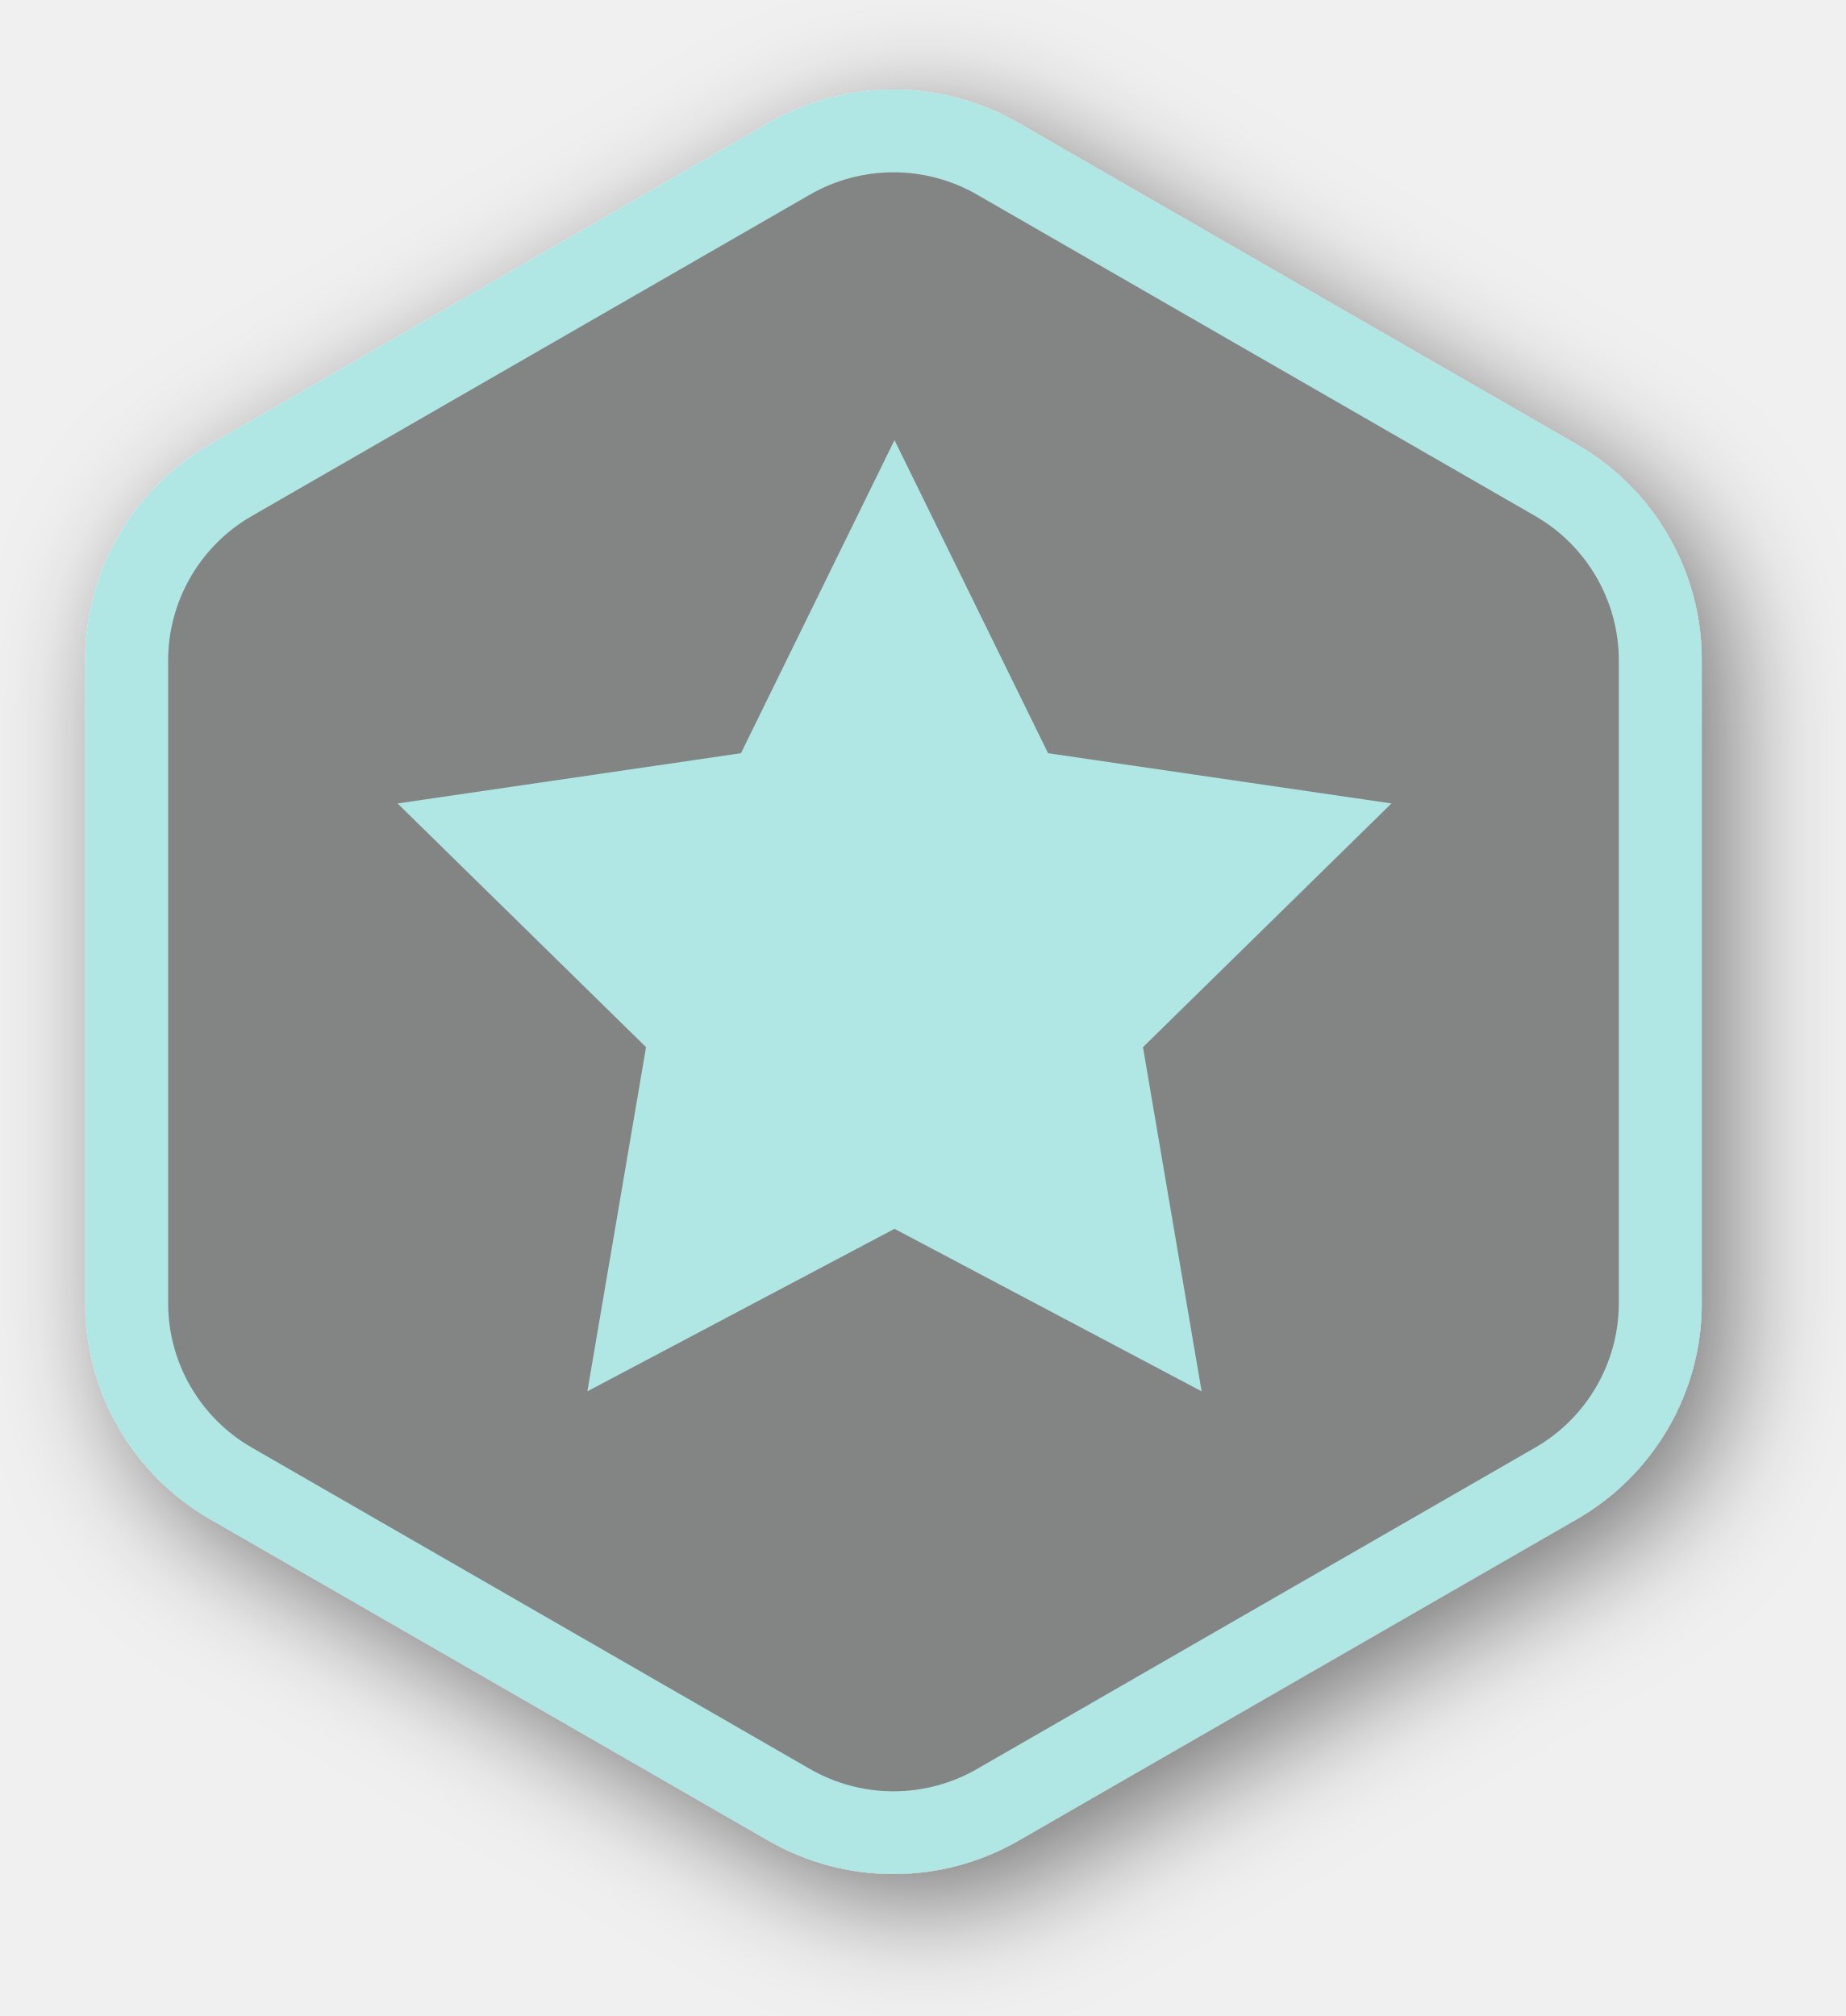
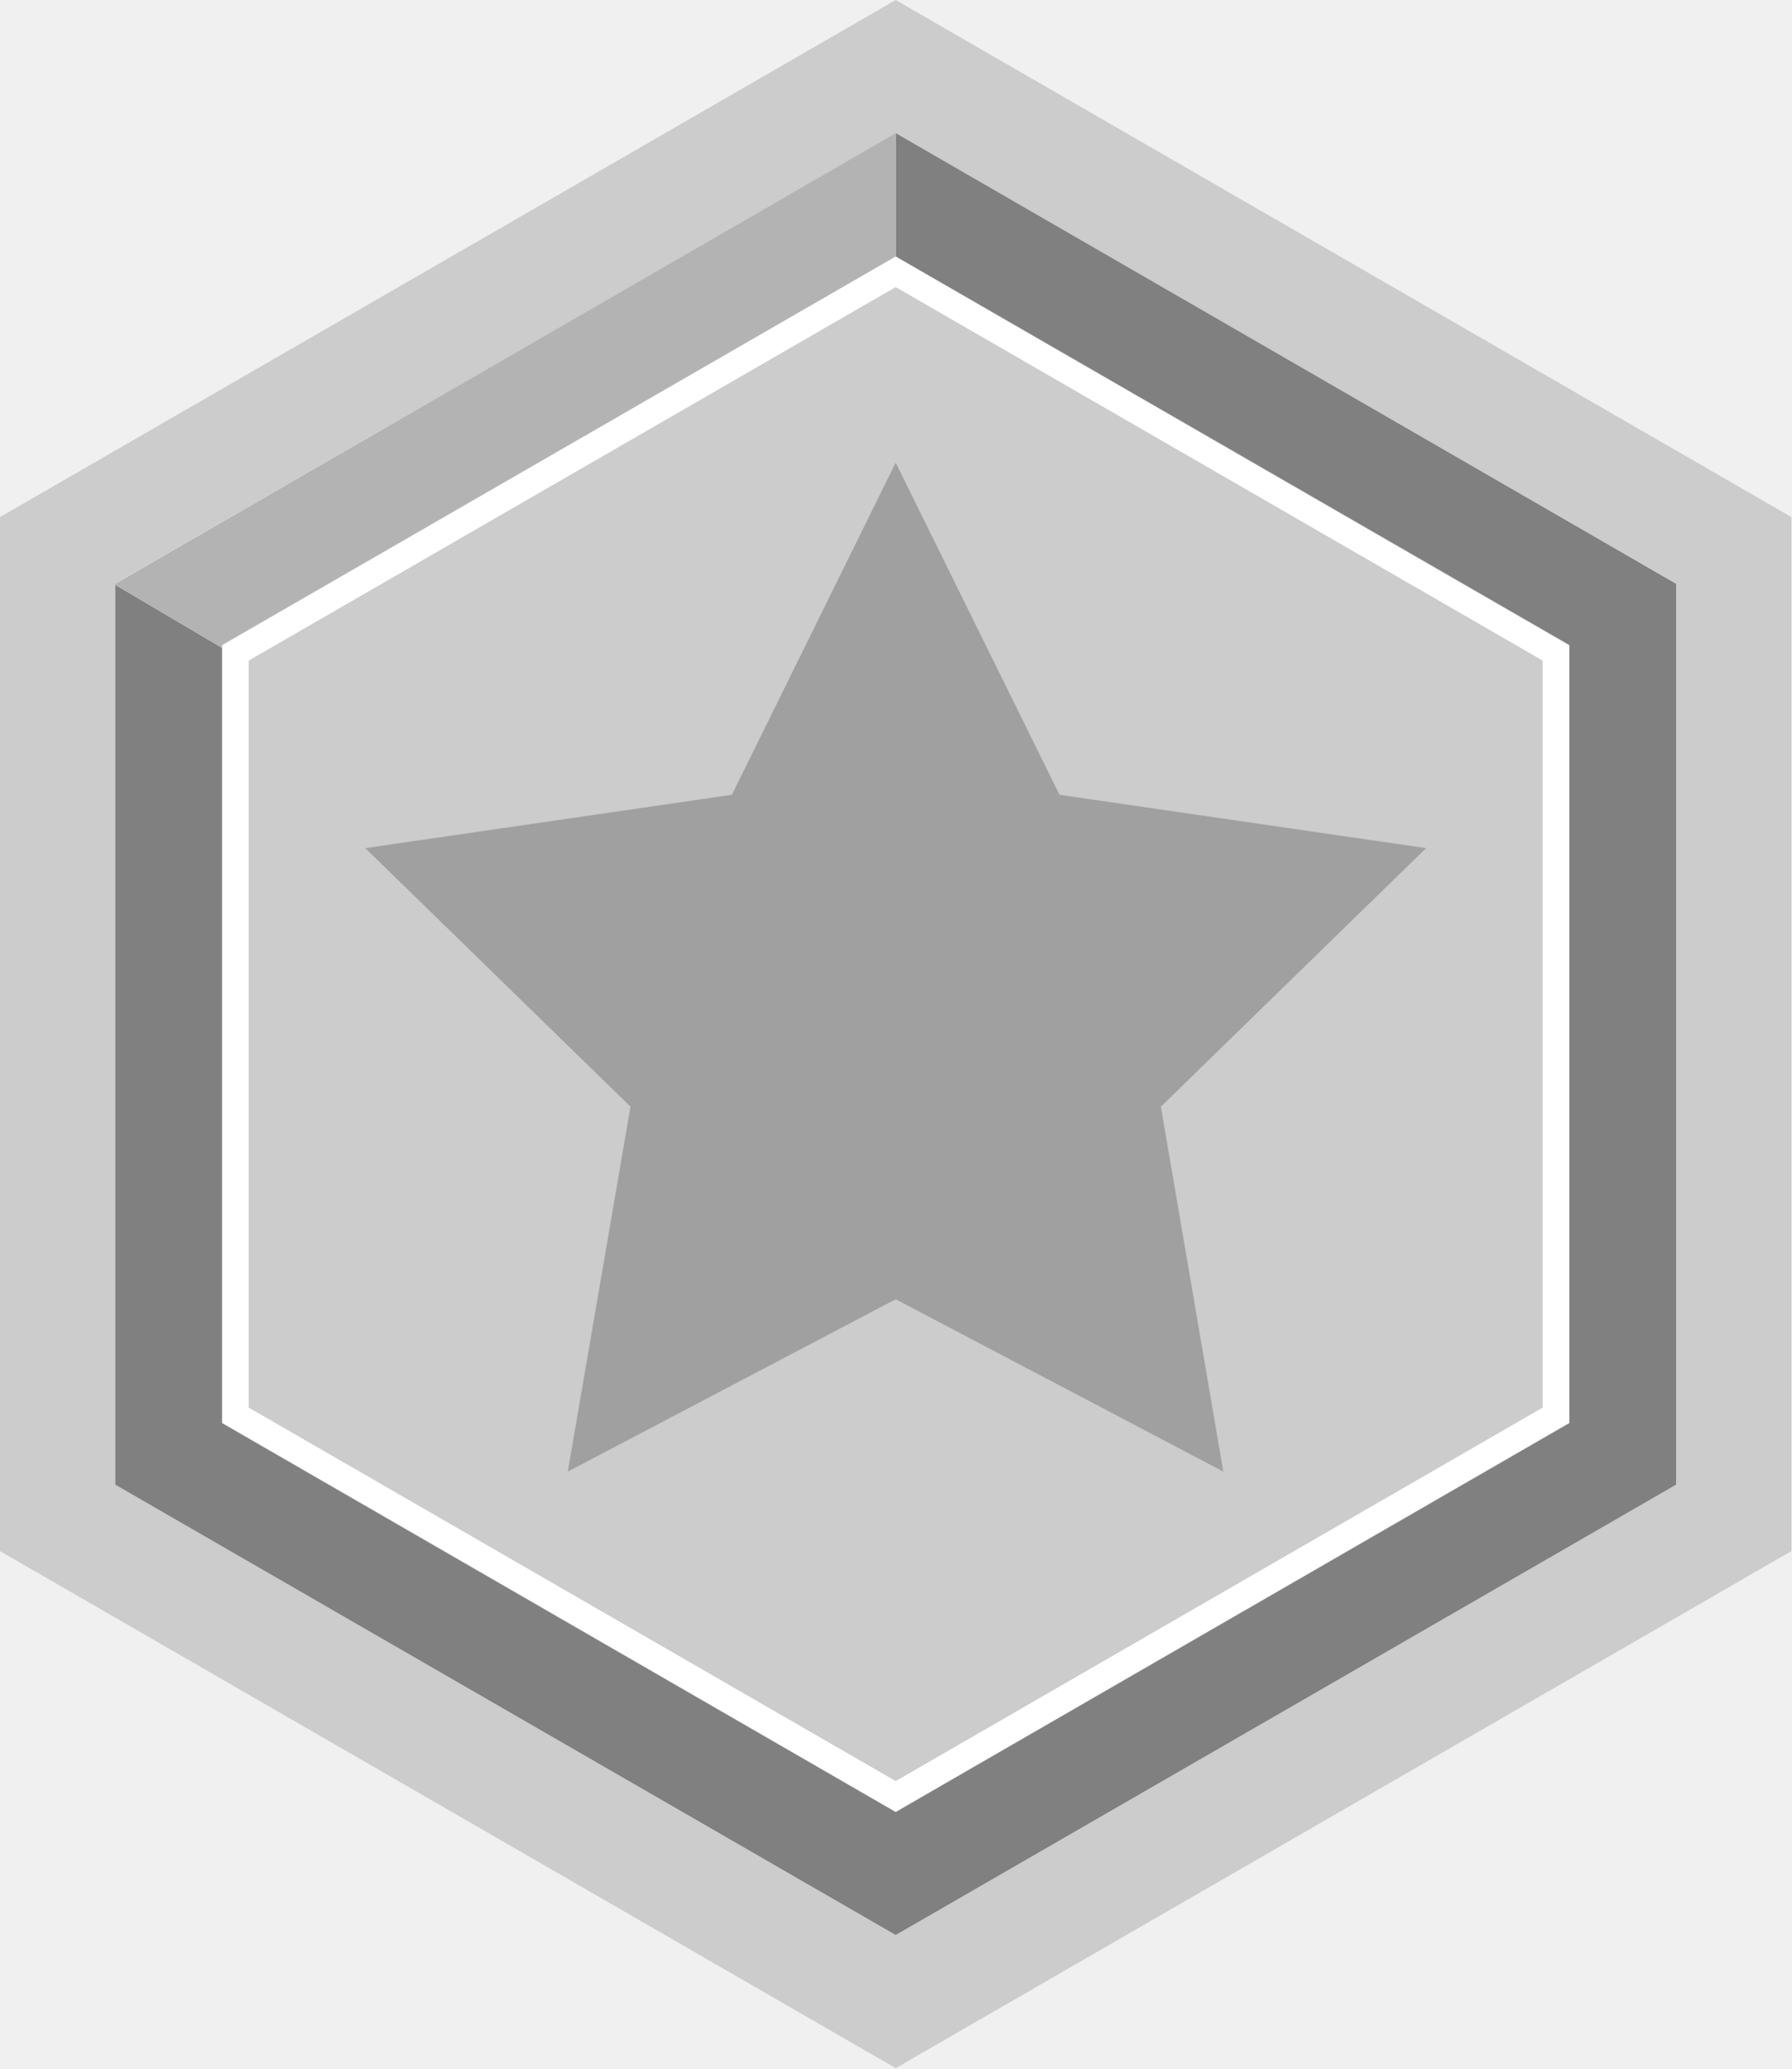
- <svg xmlns="http://www.w3.org/2000/svg" xmlns:xlink="http://www.w3.org/1999/xlink" width="130px" height="142px" viewBox="0 0 130 142" version="1.1">
+ <svg xmlns="http://www.w3.org/2000/svg" viewBox="0 0 67.14 77.52">
  <defs>
-     <filter x="-17.5%" y="-15.9%" width="135.1%" height="131.7%" filterUnits="objectBoundingBox" id="filter-1">
-       <feOffset dx="2" dy="2" in="SourceAlpha" result="shadowOffsetOuter1" />
-       <feGaussianBlur stdDeviation="4" in="shadowOffsetOuter1" result="shadowBlurOuter1" />
-       <feColorMatrix values="0 0 0 0 0   0 0 0 0 0   0 0 0 0 0  0 0 0 0.5 0" type="matrix" in="shadowBlurOuter1" result="shadowMatrixOuter1" />
-       <feMerge>
-         <feMergeNode in="shadowMatrixOuter1" />
-         <feMergeNode in="SourceGraphic" />
-       </feMerge>
-     </filter>
-     <polygon id="path-2" points="0 0.31 113.857 0.31 113.857 126 0 126" />
+     <style>.cls-1{fill:#ccc;}.cls-2{fill:#fff;}.cls-3{fill:none;}.cls-4{fill:gray;}.cls-5{fill:#b3b3b3;}.cls-6{fill:#a0a0a0;}</style>
  </defs>
-   <g id="Profile" stroke="none" stroke-width="1" fill="none" fill-rule="evenodd">
-     <g id="Artboard-Copy" transform="translate(-2922, -1307)">
-       <g id="Group-8-Copy-3" filter="url(#filter-1)" transform="translate(2928, 1313)">
-         <path d="M57.5,123 C54.904,123 52.34,122.326 50.093,121.054 L10.405,98.571 C5.838,95.982 3,91.159 3,85.981 L3,41.019 C3,35.841 5.838,31.018 10.405,28.429 L50.093,5.949 C52.34,4.674 54.904,4 57.5,4 C60.096,4 62.657,4.674 64.907,5.949 L104.593,28.429 C109.162,31.018 112,35.844 112,41.019 L112,85.981 C112,91.159 109.162,95.982 104.593,98.571 L64.907,121.051 C62.657,122.326 60.096,123 57.5,123" id="Fill-1" fill="#828584" />
-         <g id="Group-5">
-           <mask id="mask-3" fill="white">
-             <use xlink:href="#path-2" />
-           </mask>
-           <g id="Clip-4" />
-           <path d="M56.928,0.309 C53.889,0.309 50.851,1.094 48.128,2.661 L8.8,25.307 C3.354,28.444 -0,34.237 -0,40.51 L-0,85.799 C-0,92.072 3.354,97.868 8.8,101.004 L48.128,123.648 C50.851,125.217 53.889,126 56.928,126 C59.967,126 63.005,125.217 65.728,123.648 L105.056,101.004 C110.502,97.868 113.857,92.072 113.857,85.799 L113.857,40.51 C113.857,34.237 110.502,28.444 105.056,25.307 L65.728,2.661 C63.005,1.094 59.967,0.309 56.928,0.309 M56.928,6.137 C58.99,6.137 61.022,6.678 62.808,7.706 L102.136,30.353 C105.762,32.441 108.014,36.333 108.014,40.51 L108.014,85.799 C108.014,89.976 105.762,93.868 102.136,95.956 L62.808,118.602 C61.022,119.631 58.99,120.174 56.928,120.174 C54.869,120.174 52.834,119.631 51.048,118.602 L11.723,95.956 C8.094,93.868 5.843,89.976 5.843,85.799 L5.843,40.51 C5.843,36.333 8.094,32.441 11.723,30.353 L51.048,7.706 C52.834,6.678 54.869,6.137 56.928,6.137" id="Fill-3" fill="#B0E6E4" mask="url(#mask-3)" />
-         </g>
-         <polygon id="Fill-6" fill="#B0E6E4" points="57 25 67.817 47.054 92 50.592 74.501 67.758 78.631 92 57 80.554 35.369 92 39.501 67.758 22 50.592 46.186 47.054" />
-       </g>
+   <g id="Layer_2" data-name="Layer 2">
+     <g id="Layer_1-2" data-name="Layer 1">
+       <path class="cls-1" d="M33.57,0,0,19.38V58.14L33.57,77.52,67.14,58.14V19.38ZM62.82,55.65,33.57,72.53,4.32,55.65V21.87L33.57,5,62.82,21.87Z" />
+       <polygon class="cls-1" points="8.32 24.18 8.32 53.34 33.57 67.92 58.82 53.34 58.82 24.18 33.57 9.61 8.32 24.18" />
+       <path class="cls-2" d="M33.57,10.76l24.25,14v28l-24.25,14-24.25-14v-28l24.25-14m0-1.15L8.32,24.18V53.34L33.57,67.92,58.82,53.34V24.18L33.57,9.61Z" />
+       <polygon class="cls-2" points="4.32 21.88 33.57 4.99 4.32 21.88 4.32 55.65 33.57 72.53 4.32 55.65 4.32 21.88" />
+       <polygon class="cls-2" points="62.82 21.88 62.82 55.65 33.57 72.53 62.82 55.65 62.82 21.88 33.57 4.99 62.82 21.88" />
+       <polygon class="cls-3" points="10.38 25.49 8.32 24.28 8.32 53.34 33.57 67.92 58.82 53.34 58.82 24.18 33.57 9.61 33.57 12.09 10.38 25.49" />
+       <polygon class="cls-4" points="33.57 4.99 33.57 9.61 58.82 24.18 58.82 53.34 33.57 67.92 8.32 53.34 8.32 24.28 4.32 21.92 4.32 55.65 33.57 72.53 62.82 55.65 62.82 21.88 33.57 4.99" />
+       <polygon class="cls-5" points="8.32 24.18 33.57 9.61 33.57 4.99 4.32 21.88 4.32 21.92 8.32 24.28 8.32 24.18" />
+       <polygon class="cls-6" points="33.57 17.34 39.71 29.79 53.45 31.79 43.51 41.48 45.85 55.16 33.57 48.7 21.28 55.16 23.63 41.48 13.69 31.79 27.43 29.79 33.57 17.34" />
    </g>
  </g>
</svg>
